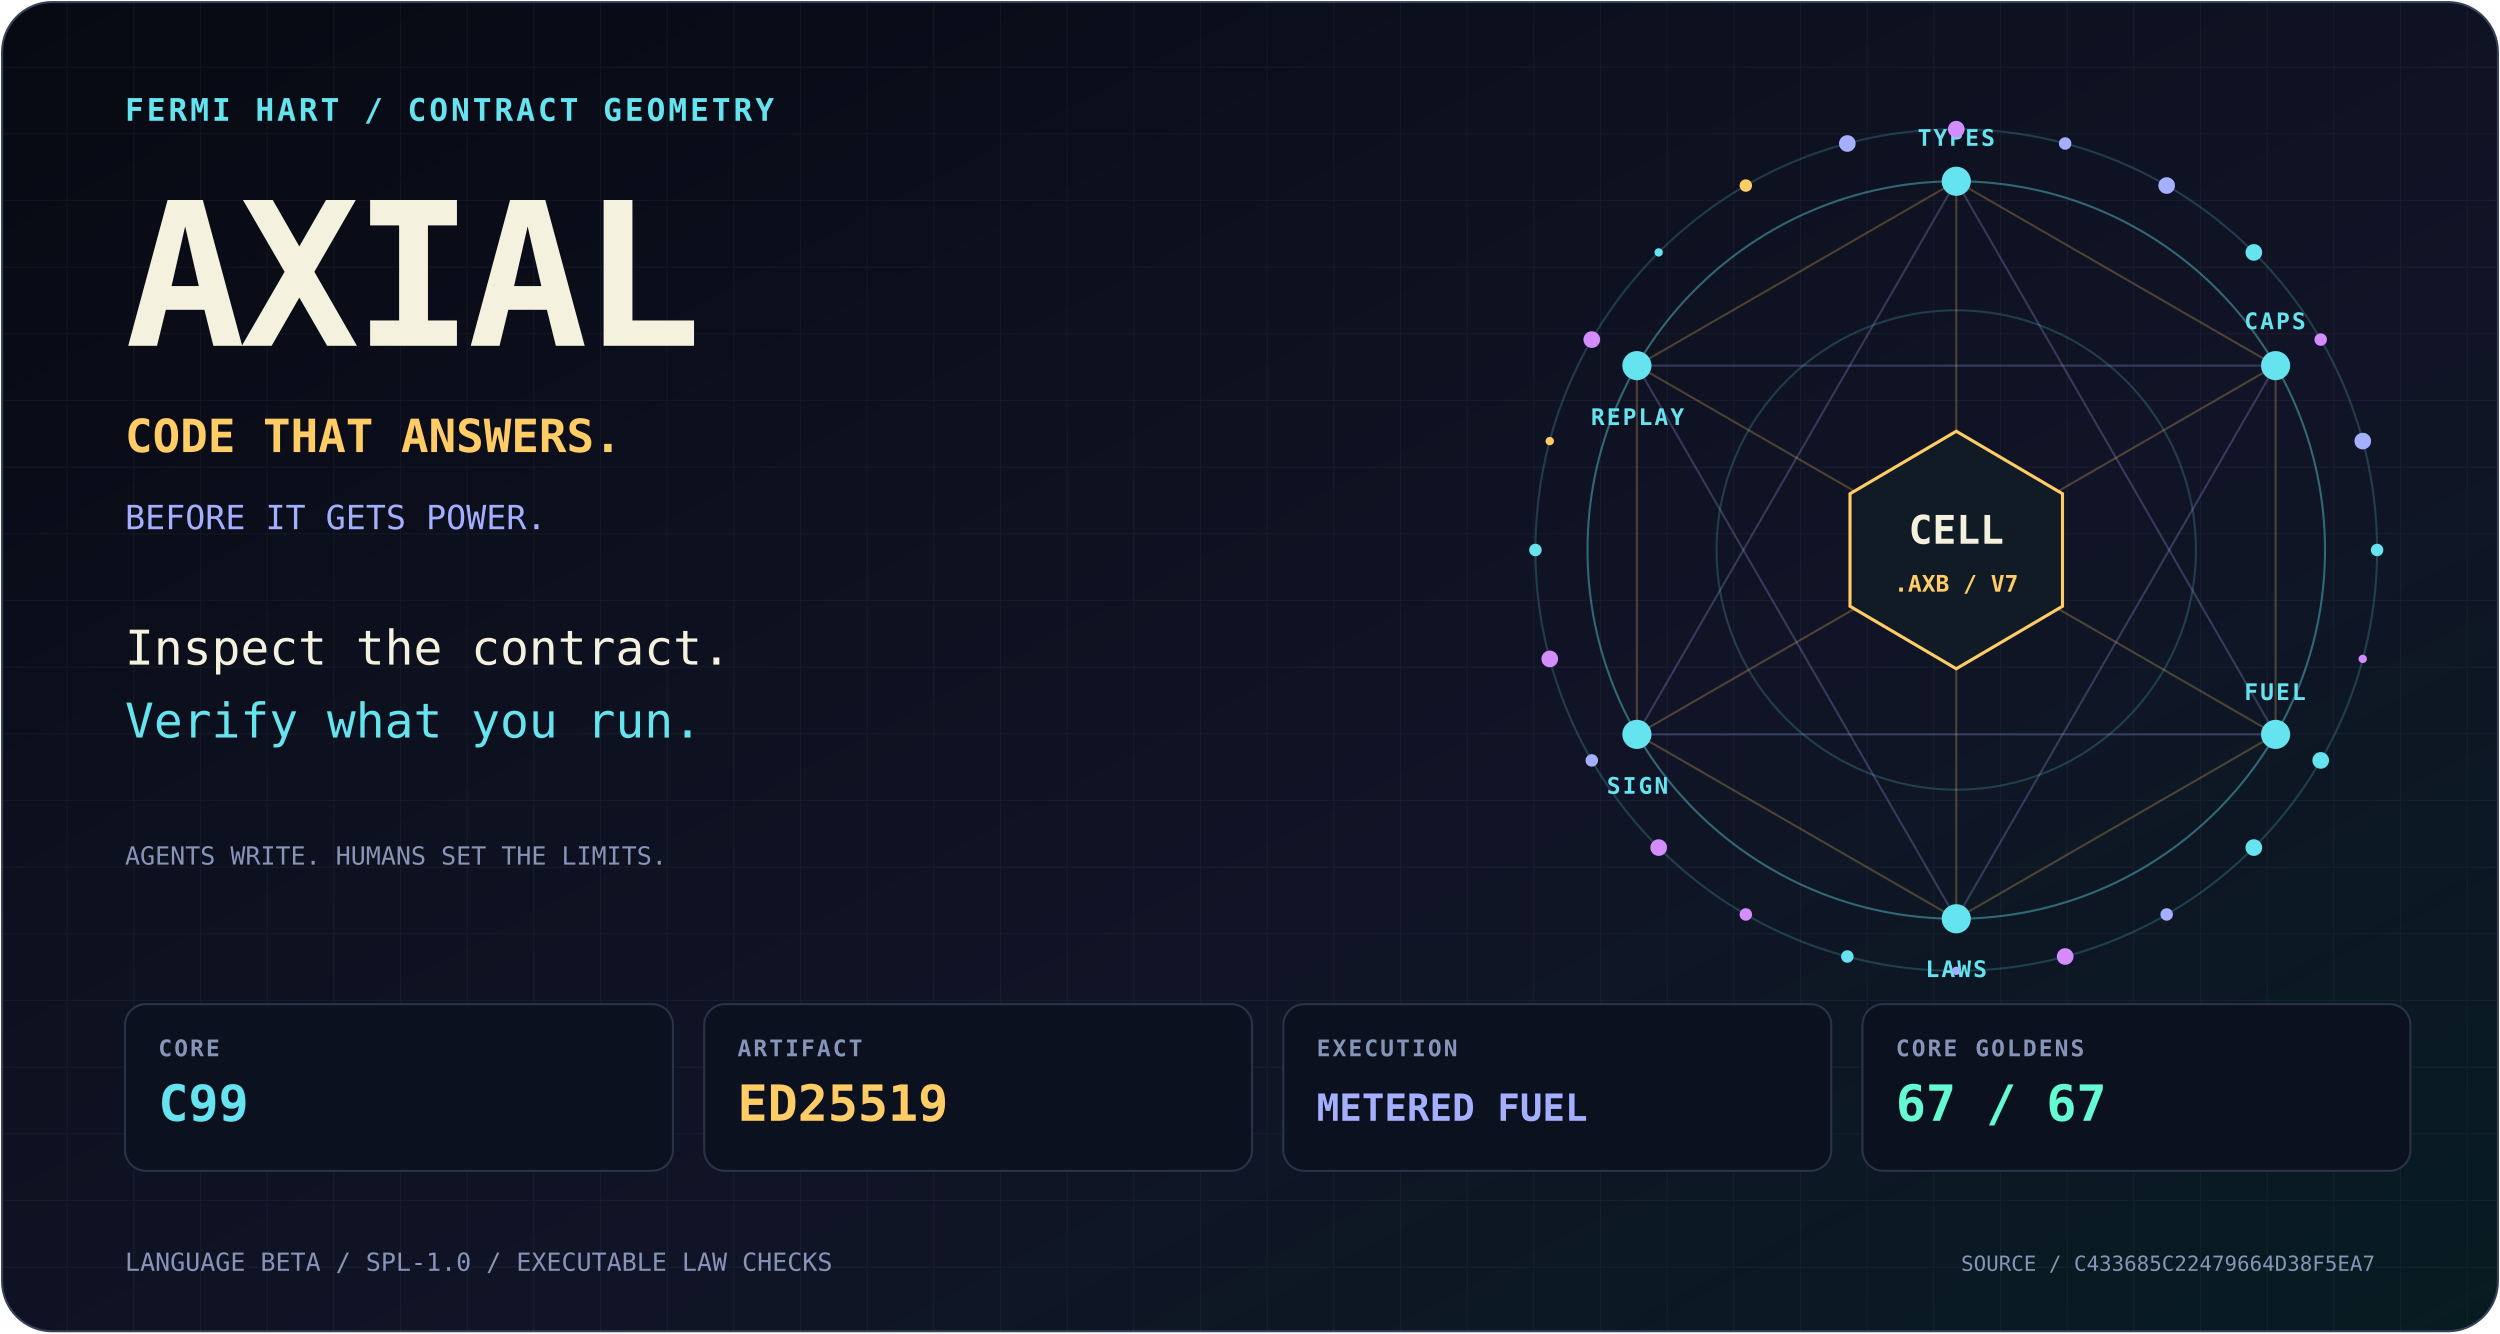
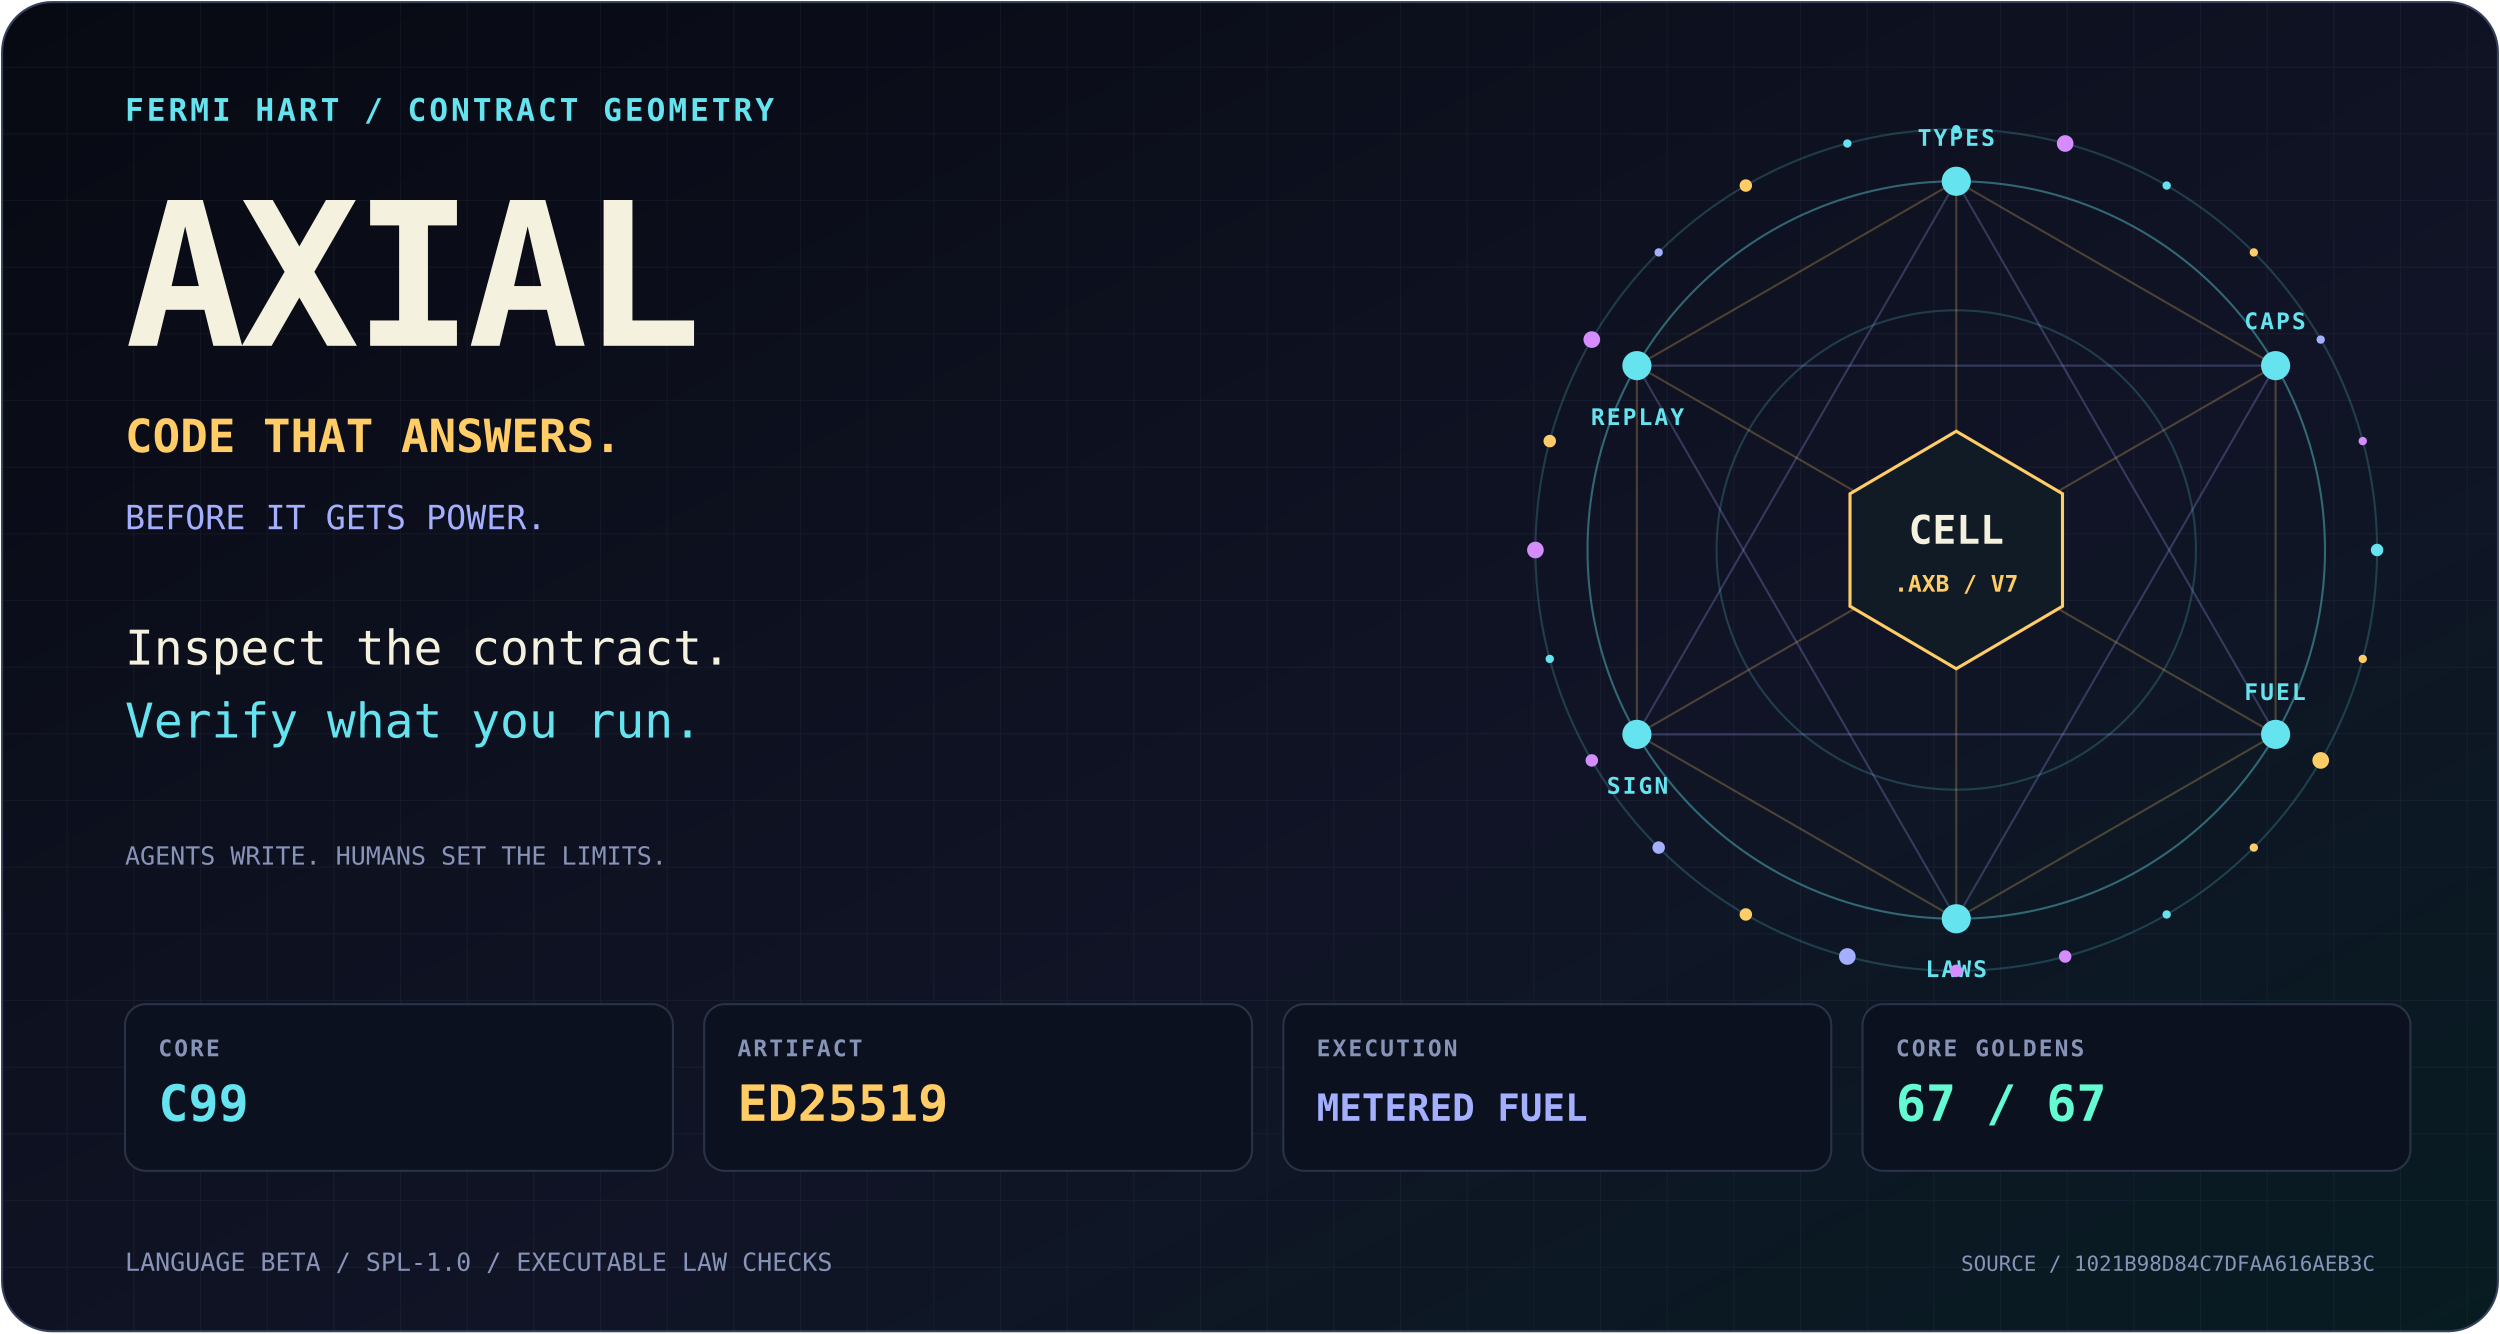
<svg xmlns="http://www.w3.org/2000/svg" viewBox="0 0 1200 640" width="1200" height="640" role="img" aria-labelledby="title desc">
  <defs>
    <linearGradient id="bg" x2="1" y2="1">
      <stop stop-color="#070a12" />
      <stop offset=".6" stop-color="#111426" />
      <stop offset="1" stop-color="#071c21" />
    </linearGradient>
    <pattern id="grid" width="32" height="32" patternUnits="userSpaceOnUse">
      <path d="M32 0H0V32" fill="none" stroke="#8794b8" stroke-opacity=".07" />
    </pattern>
  </defs>
  <rect x="1" y="1" width="1198" height="638" rx="24" fill="url(#bg)" stroke="#35415b" />
  <rect x="1" y="1" width="1198" height="638" rx="24" fill="url(#grid)" />
  <text x="60" y="58" fill="#65e3ef" font-family="DejaVu Sans Mono,monospace" font-size="15" font-weight="700" text-anchor="start" letter-spacing="1.4">FERMI HART / CONTRACT GEOMETRY</text>
  <text x="60" y="166" fill="#f5f1df" font-family="DejaVu Sans Mono,monospace" font-size="96" font-weight="700" text-anchor="start" letter-spacing="-3">AXIAL</text>
  <text x="60" y="217" fill="#ffcc66" font-family="DejaVu Sans Mono,monospace" font-size="22" font-weight="700" text-anchor="start" letter-spacing="0">CODE THAT ANSWERS.</text>
  <text x="60" y="254" fill="#a4afff" font-family="DejaVu Sans Mono,monospace" font-size="16" font-weight="400" text-anchor="start" letter-spacing="0">BEFORE IT GETS POWER.</text>
  <text x="60" y="319" fill="#f5f1df" font-family="DejaVu Sans Mono,monospace" font-size="23" font-weight="400" text-anchor="start" letter-spacing="0">Inspect the contract.</text>
  <text x="60" y="354" fill="#65e3ef" font-family="DejaVu Sans Mono,monospace" font-size="23" font-weight="400" text-anchor="start" letter-spacing="0">Verify what you run.</text>
  <text x="60" y="415" fill="#8794b8" font-family="DejaVu Sans Mono,monospace" font-size="12" font-weight="400" text-anchor="start" letter-spacing="0">AGENTS WRITE. HUMANS SET THE LIMITS.</text>
  <circle cx="939" cy="264" r="202" fill="none" stroke="#65e3ef" stroke-opacity=".2" />
  <circle cx="939" cy="264" r="177" fill="none" stroke="#65e3ef" stroke-opacity=".4" />
  <circle cx="939" cy="264" r="115.05" fill="none" stroke="#65e3ef" stroke-opacity=".2" />
  <path d="M939.00,87.00L1092.29,175.50" fill="none" stroke="#ffcc66" stroke-opacity=".25" />
  <path d="M939.00,87.00L1092.29,352.50" fill="none" stroke="#a4afff" stroke-opacity=".25" />
  <path d="M939.00,87.00L939.00,441.00" fill="none" stroke="#ffcc66" stroke-opacity=".25" />
  <path d="M939.00,87.00L785.71,352.50" fill="none" stroke="#a4afff" stroke-opacity=".25" />
  <path d="M939.00,87.00L785.71,175.50" fill="none" stroke="#ffcc66" stroke-opacity=".25" />
  <path d="M1092.29,175.50L1092.29,352.50" fill="none" stroke="#ffcc66" stroke-opacity=".25" />
  <path d="M1092.29,175.50L939.00,441.00" fill="none" stroke="#a4afff" stroke-opacity=".25" />
  <path d="M1092.29,175.50L785.71,352.50" fill="none" stroke="#ffcc66" stroke-opacity=".25" />
  <path d="M1092.29,175.50L785.71,175.50" fill="none" stroke="#a4afff" stroke-opacity=".25" />
  <path d="M1092.29,352.50L939.00,441.00" fill="none" stroke="#ffcc66" stroke-opacity=".25" />
  <path d="M1092.29,352.50L785.71,352.50" fill="none" stroke="#a4afff" stroke-opacity=".25" />
  <path d="M1092.29,352.50L785.71,175.50" fill="none" stroke="#ffcc66" stroke-opacity=".25" />
  <path d="M939.00,441.00L785.71,352.50" fill="none" stroke="#ffcc66" stroke-opacity=".25" />
  <path d="M939.00,441.00L785.71,175.50" fill="none" stroke="#a4afff" stroke-opacity=".25" />
  <path d="M785.71,352.50L785.71,175.50" fill="none" stroke="#ffcc66" stroke-opacity=".25" />
  <circle cx="939.00" cy="87.00" r="7" fill="#65e3ef" />
  <text x="939" y="70" fill="#65e3ef" font-family="DejaVu Sans Mono,monospace" font-size="11" font-weight="700" text-anchor="middle" letter-spacing="1">TYPES</text>
  <circle cx="1092.29" cy="175.50" r="7" fill="#65e3ef" />
  <text x="1092" y="158" fill="#65e3ef" font-family="DejaVu Sans Mono,monospace" font-size="11" font-weight="700" text-anchor="middle" letter-spacing="1">CAPS</text>
  <circle cx="1092.29" cy="352.50" r="7" fill="#65e3ef" />
  <text x="1092" y="336" fill="#65e3ef" font-family="DejaVu Sans Mono,monospace" font-size="11" font-weight="700" text-anchor="middle" letter-spacing="1">FUEL</text>
  <circle cx="939.00" cy="441.00" r="7" fill="#65e3ef" />
  <text x="939" y="469" fill="#65e3ef" font-family="DejaVu Sans Mono,monospace" font-size="11" font-weight="700" text-anchor="middle" letter-spacing="1">LAWS</text>
  <circle cx="785.71" cy="352.50" r="7" fill="#65e3ef" />
  <text x="786" y="381" fill="#65e3ef" font-family="DejaVu Sans Mono,monospace" font-size="11" font-weight="700" text-anchor="middle" letter-spacing="1">SIGN</text>
  <circle cx="785.71" cy="175.50" r="7" fill="#65e3ef" />
  <text x="786" y="204" fill="#65e3ef" font-family="DejaVu Sans Mono,monospace" font-size="11" font-weight="700" text-anchor="middle" letter-spacing="1">REPLAY</text>
  <circle cx="1141.00" cy="264.00" r="3" fill="#65e3ef" />
-   <circle cx="1134.12" cy="316.28" r="2" fill="#d58cff" />
-   <circle cx="1113.94" cy="365.00" r="4" fill="#65e3ef" />
-   <circle cx="1081.84" cy="406.84" r="4" fill="#65e3ef" />
-   <circle cx="1040.00" cy="438.94" r="3" fill="#a4afff" />
-   <circle cx="991.28" cy="459.12" r="4" fill="#d58cff" />
-   <circle cx="939.00" cy="466.00" r="2" fill="#a4afff" />
-   <circle cx="886.72" cy="459.12" r="3" fill="#65e3ef" />
-   <circle cx="838.00" cy="438.94" r="3" fill="#d58cff" />
-   <circle cx="796.16" cy="406.84" r="4" fill="#d58cff" />
-   <circle cx="764.06" cy="365.00" r="3" fill="#a4afff" />
-   <circle cx="743.88" cy="316.28" r="4" fill="#d58cff" />
-   <circle cx="737.00" cy="264.00" r="3" fill="#65e3ef" />
-   <circle cx="743.88" cy="211.72" r="2" fill="#ffcc66" />
+   <circle cx="1134.12" cy="316.28" r="2" fill="#ffcc66" />
+   <circle cx="1113.94" cy="365.00" r="4" fill="#ffcc66" />
+   <circle cx="1081.84" cy="406.84" r="2" fill="#ffcc66" />
+   <circle cx="1040.00" cy="438.94" r="2" fill="#65e3ef" />
+   <circle cx="991.28" cy="459.12" r="3" fill="#d58cff" />
+   <circle cx="939.00" cy="466.00" r="3" fill="#d58cff" />
+   <circle cx="886.72" cy="459.12" r="4" fill="#a4afff" />
+   <circle cx="838.00" cy="438.94" r="3" fill="#ffcc66" />
+   <circle cx="796.16" cy="406.84" r="3" fill="#a4afff" />
+   <circle cx="764.06" cy="365.00" r="3" fill="#d58cff" />
+   <circle cx="743.88" cy="316.28" r="2" fill="#65e3ef" />
+   <circle cx="737.00" cy="264.00" r="4" fill="#d58cff" />
+   <circle cx="743.88" cy="211.72" r="3" fill="#ffcc66" />
  <circle cx="764.06" cy="163.00" r="4" fill="#d58cff" />
-   <circle cx="796.16" cy="121.16" r="2" fill="#65e3ef" />
+   <circle cx="796.16" cy="121.16" r="2" fill="#a4afff" />
  <circle cx="838.00" cy="89.06" r="3" fill="#ffcc66" />
-   <circle cx="886.72" cy="68.88" r="4" fill="#a4afff" />
-   <circle cx="939.00" cy="62.00" r="4" fill="#d58cff" />
-   <circle cx="991.28" cy="68.88" r="3" fill="#a4afff" />
-   <circle cx="1040.00" cy="89.06" r="4" fill="#a4afff" />
-   <circle cx="1081.84" cy="121.16" r="4" fill="#65e3ef" />
-   <circle cx="1113.94" cy="163.00" r="3" fill="#d58cff" />
-   <circle cx="1134.12" cy="211.72" r="4" fill="#a4afff" />
+   <circle cx="886.72" cy="68.88" r="2" fill="#65e3ef" />
+   <circle cx="939.00" cy="62.00" r="2" fill="#65e3ef" />
+   <circle cx="991.28" cy="68.88" r="4" fill="#d58cff" />
+   <circle cx="1040.00" cy="89.06" r="2" fill="#65e3ef" />
+   <circle cx="1081.84" cy="121.16" r="2" fill="#ffcc66" />
+   <circle cx="1113.94" cy="163.00" r="2" fill="#a4afff" />
+   <circle cx="1134.12" cy="211.72" r="2" fill="#d58cff" />
  <path d="M939,207L990,237V291L939,321L888,291V237Z" fill="#111b25" stroke="#ffcc66" stroke-width="1.5" />
  <text x="939" y="261" fill="#f5f1df" font-family="DejaVu Sans Mono,monospace" font-size="19" font-weight="700" text-anchor="middle" letter-spacing="0">CELL</text>
  <text x="939" y="284" fill="#ffcc66" font-family="DejaVu Sans Mono,monospace" font-size="11" font-weight="700" text-anchor="middle" letter-spacing="0">.AXB / V7</text>
  <rect x="60" y="482" width="263" height="80" rx="10" fill="#0b111e" stroke="#293348" />
  <text x="76" y="507" fill="#8794b8" font-family="DejaVu Sans Mono,monospace" font-size="11" font-weight="700" text-anchor="start" letter-spacing="1">CORE</text>
  <text x="76" y="538" fill="#65e3ef" font-family="DejaVu Sans Mono,monospace" font-size="24" font-weight="700" text-anchor="start" letter-spacing="0">C99</text>
  <rect x="338" y="482" width="263" height="80" rx="10" fill="#0b111e" stroke="#293348" />
  <text x="354" y="507" fill="#8794b8" font-family="DejaVu Sans Mono,monospace" font-size="11" font-weight="700" text-anchor="start" letter-spacing="1">ARTIFACT</text>
  <text x="354" y="538" fill="#ffcc66" font-family="DejaVu Sans Mono,monospace" font-size="24" font-weight="700" text-anchor="start" letter-spacing="0">ED25519</text>
  <rect x="616" y="482" width="263" height="80" rx="10" fill="#0b111e" stroke="#293348" />
  <text x="632" y="507" fill="#8794b8" font-family="DejaVu Sans Mono,monospace" font-size="11" font-weight="700" text-anchor="start" letter-spacing="1">EXECUTION</text>
  <text x="632" y="538" fill="#a4afff" font-family="DejaVu Sans Mono,monospace" font-size="18" font-weight="700" text-anchor="start" letter-spacing="0">METERED FUEL</text>
  <rect x="894" y="482" width="263" height="80" rx="10" fill="#0b111e" stroke="#293348" />
  <text x="910" y="507" fill="#8794b8" font-family="DejaVu Sans Mono,monospace" font-size="11" font-weight="700" text-anchor="start" letter-spacing="1">CORE GOLDENS</text>
  <text x="910" y="538" fill="#65fbd2" font-family="DejaVu Sans Mono,monospace" font-size="24" font-weight="700" text-anchor="start" letter-spacing="0">67 / 67</text>
  <text x="60" y="610" fill="#8794b8" font-family="DejaVu Sans Mono,monospace" font-size="12" font-weight="400" text-anchor="start" letter-spacing="0">LANGUAGE BETA / SPL-1.0 / EXECUTABLE LAW CHECKS</text>
-   <text x="1140" y="610" fill="#8794b8" font-family="DejaVu Sans Mono,monospace" font-size="10" font-weight="400" text-anchor="end" letter-spacing="0">SOURCE / C433685C22479664D38F5EA7</text>
+   <text x="1140" y="610" fill="#8794b8" font-family="DejaVu Sans Mono,monospace" font-size="10" font-weight="400" text-anchor="end" letter-spacing="0">SOURCE / 1021B98D84C7DFAA616AEB3C</text>
</svg>
